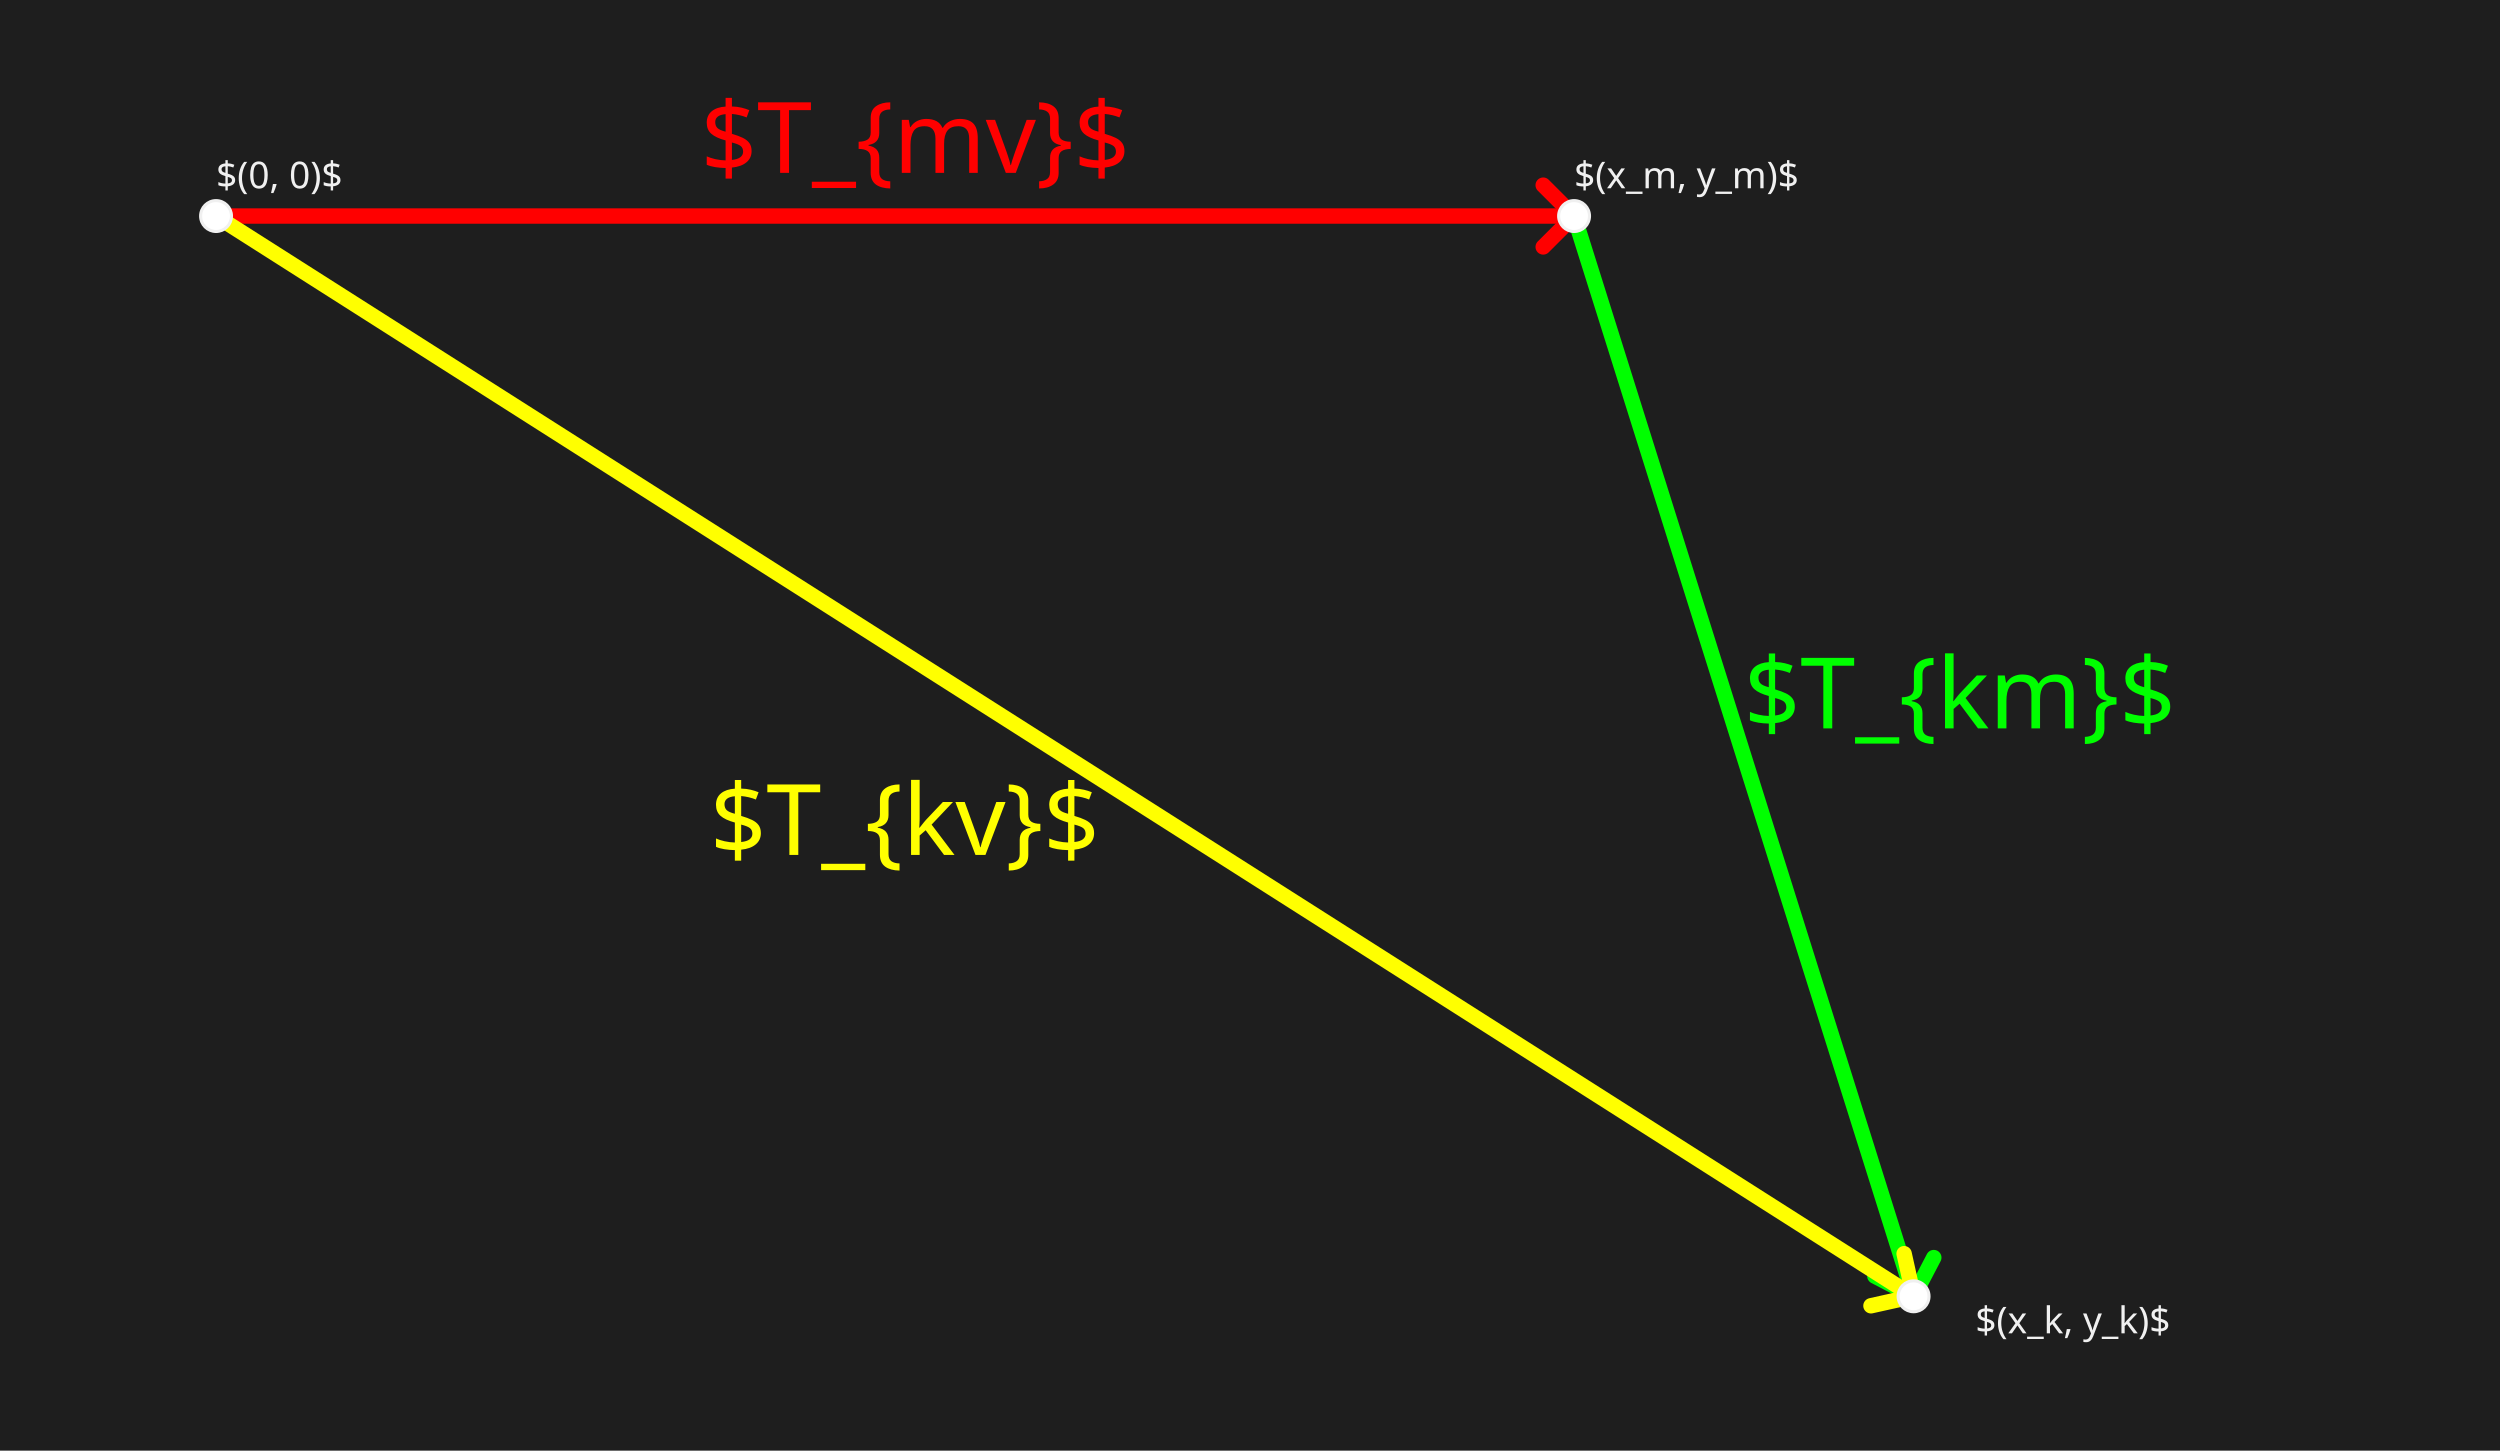
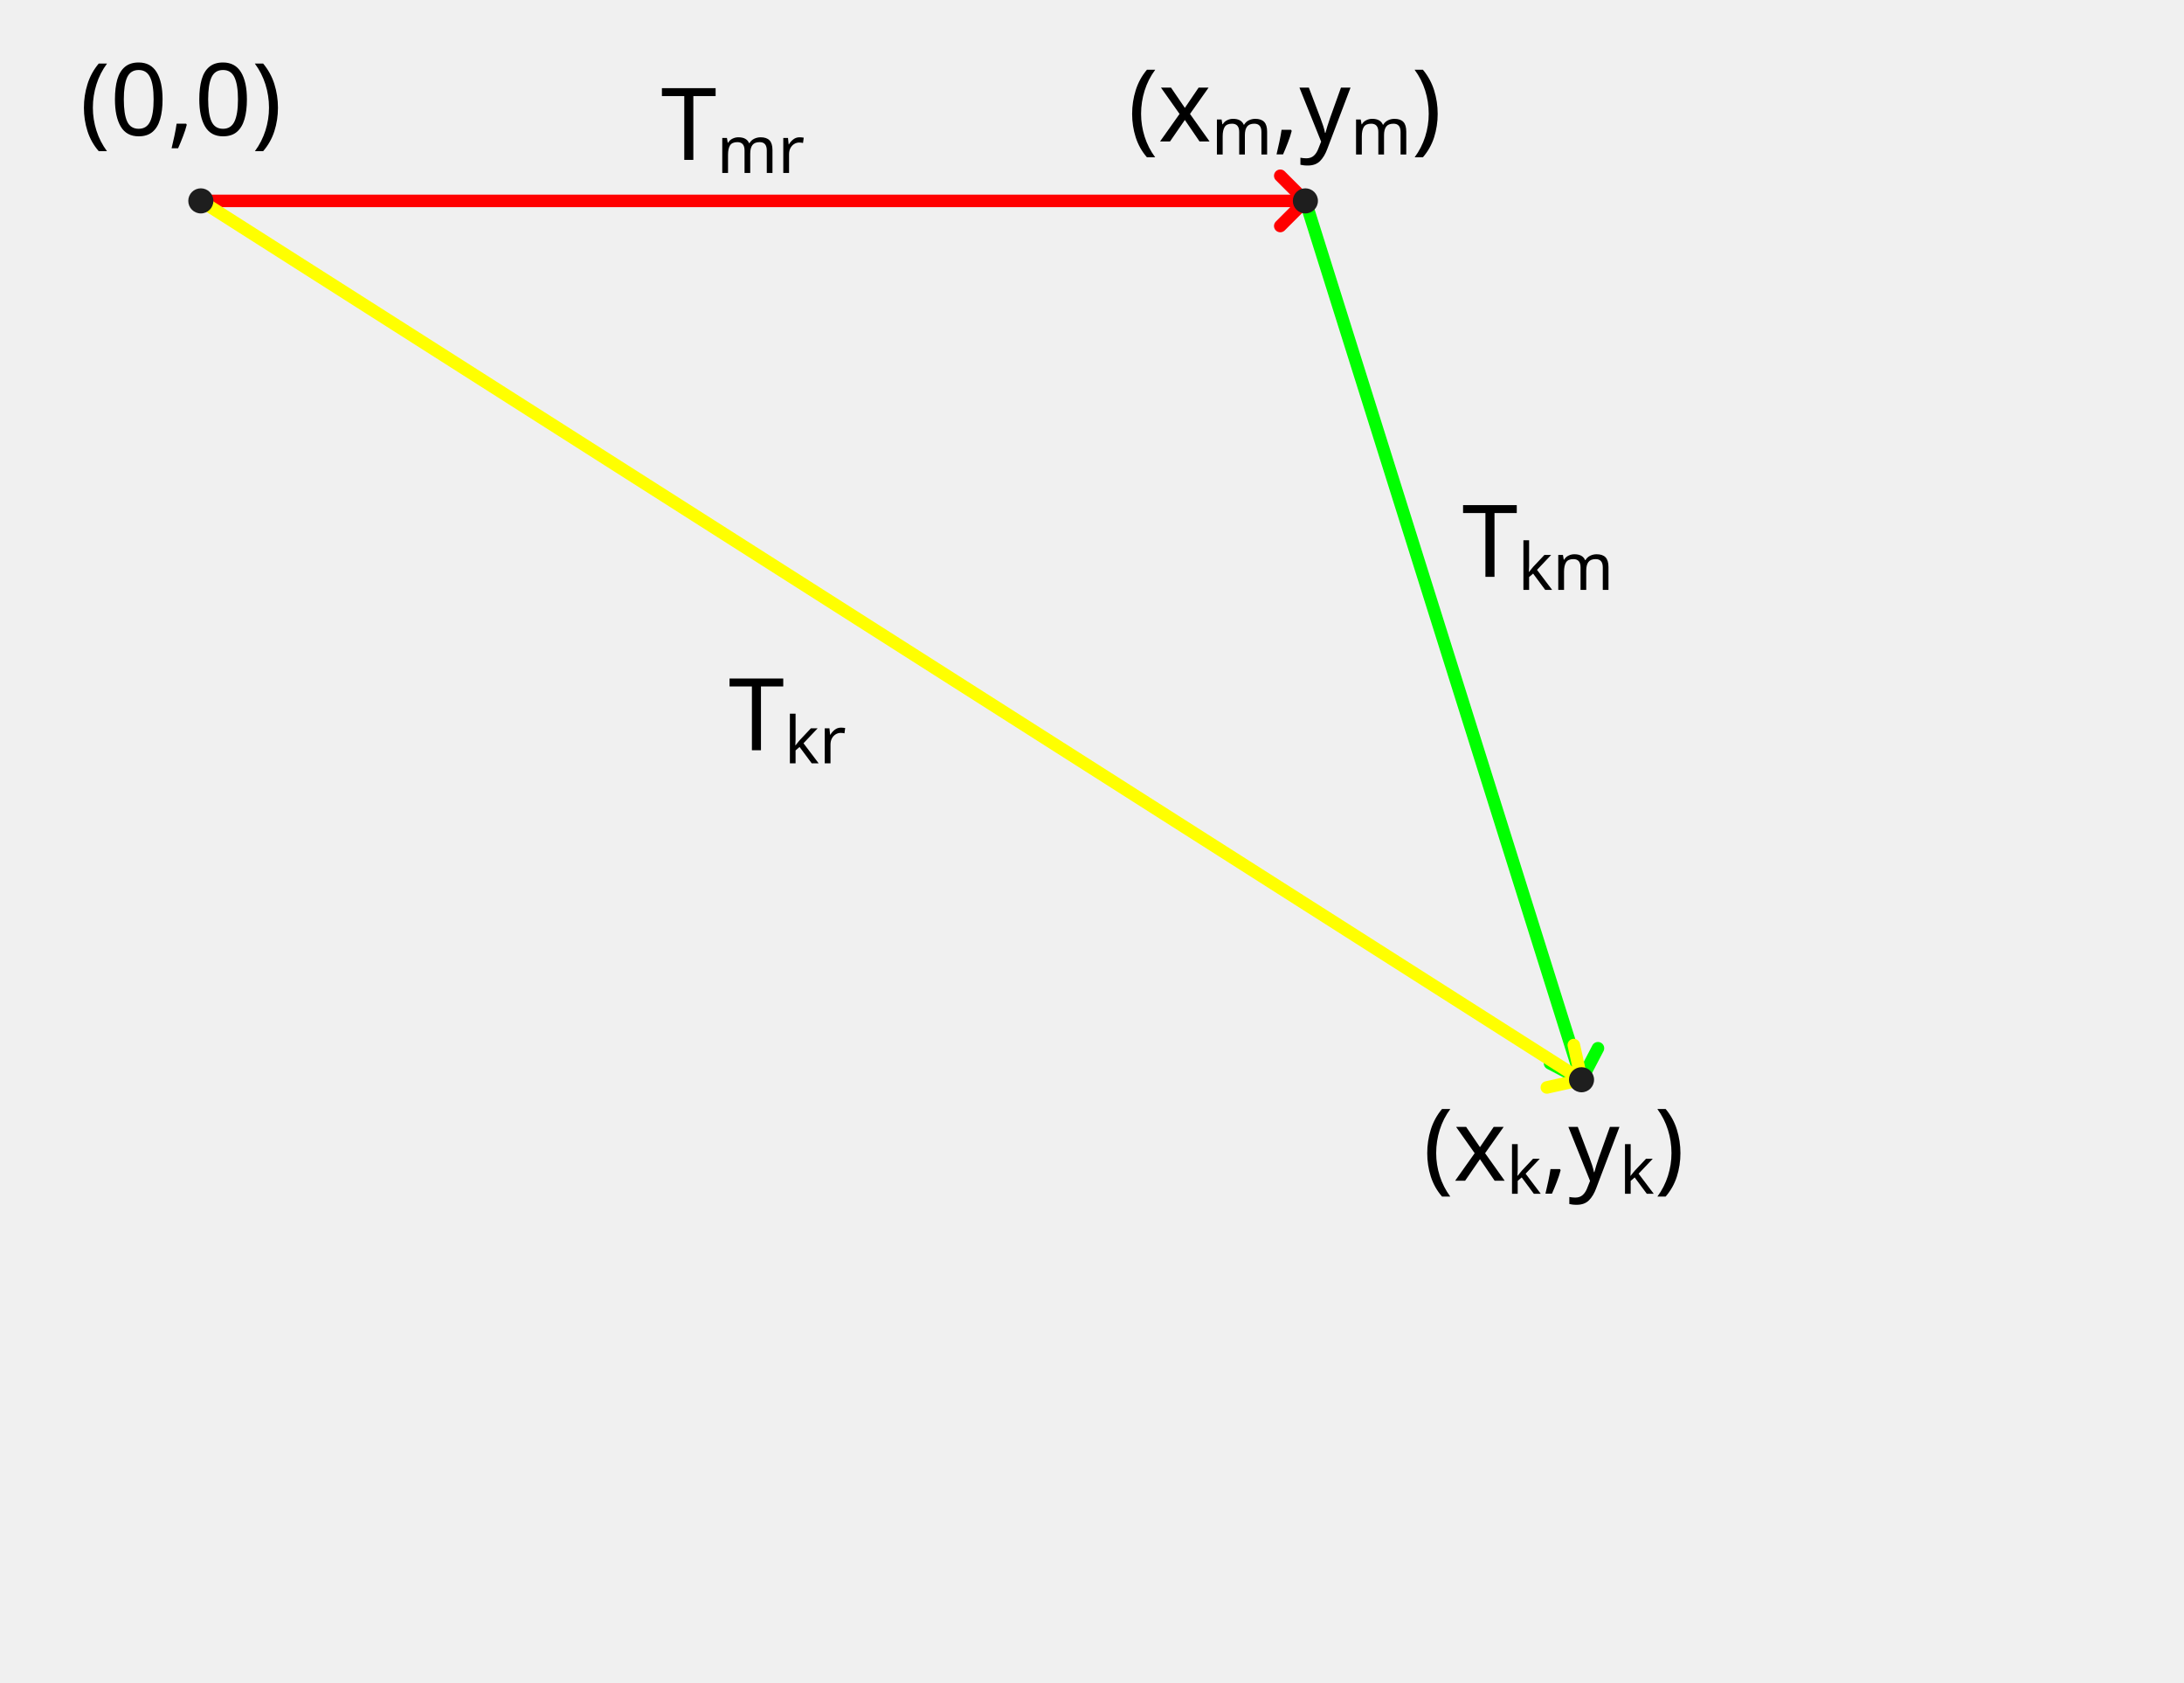
- <svg xmlns="http://www.w3.org/2000/svg" style="fill-opacity:1; color-rendering:auto; color-interpolation:auto; text-rendering:auto; stroke:black; stroke-linecap:square; stroke-miterlimit:10; shape-rendering:auto; stroke-opacity:1; fill:black; stroke-dasharray:none; font-weight:normal; stroke-width:1; font-family:'Dialog'; font-style:normal; stroke-linejoin:miter; font-size:12px; stroke-dashoffset:0; image-rendering:auto;" width="810" height="470">
+ <svg xmlns="http://www.w3.org/2000/svg" style="fill-opacity:1; color-rendering:auto; color-interpolation:auto; text-rendering:auto; stroke:black; stroke-linecap:square; stroke-miterlimit:10; shape-rendering:auto; stroke-opacity:1; fill:black; stroke-dasharray:none; font-weight:normal; stroke-width:1; font-family:'Dialog'; font-style:normal; stroke-linejoin:miter; font-size:12px; stroke-dashoffset:0; image-rendering:auto;" width="870" height="670" version="1.1" id="svg356">
  <defs id="genericDefs" />
-   <g>
-     <g style="fill:rgb(30,30,30); stroke:rgb(30,30,30);">
-       <rect x="0" width="810" height="470" y="0" style="stroke:none;" />
+   <g id="g354">
+     <g style="fill:rgb(240,240,240); stroke:rgb(240,240,240);" id="g320">
+       <rect x="0" width="870" height="670" y="0" style="stroke:none;" id="rect318" />
    </g>
-     <g style="fill:red; stroke-width:5; stroke-linecap:round; stroke:red;" transform="translate(20,20)">
-       <line y2="50" style="fill:none;" x1="50" x2="490" y1="50" />
-       <line transform="translate(490,50)" x1="-10" x2="0" y1="-10" style="fill:none;" y2="0" />
-       <line transform="translate(490,50)" x1="-10" x2="0" y1="10" style="fill:none;" y2="0" />
+     <g style="fill:red; stroke-width:5; stroke-linecap:round; stroke:red;" transform="translate(30,30)" id="g328">
+       <line y2="50" style="fill:none;" x1="50" x2="490" y1="50" id="line322" />
+       <line transform="translate(490,50)" x1="-10" x2="0" y1="-10" style="fill:none;" y2="0" id="line324" />
+       <line transform="translate(490,50)" x1="-10" x2="0" y1="10" style="fill:none;" y2="0" id="line326" />
    </g>
-     <g style="fill:lime; stroke-width:5; stroke-linecap:round; stroke:lime;" transform="matrix(1,0,0,1,20,20)">
-       <line y2="400" style="fill:none;" x1="490" x2="600" y1="50" />
-       <line transform="translate(600,400) rotate(72.5528)" x1="-10" x2="0" y1="-10" style="fill:none;" y2="0" />
-       <line transform="translate(600,400) rotate(72.5528)" x1="-10" x2="0" y1="10" style="fill:none;" y2="0" />
+     <g style="fill:lime; stroke-width:5; stroke-linecap:round; stroke:lime;" transform="matrix(1,0,0,1,30,30)" id="g336">
+       <line y2="400" style="fill:none;" x1="490" x2="600" y1="50" id="line330" />
+       <line transform="translate(600,400) rotate(72.5528)" x1="-10" x2="0" y1="-10" style="fill:none;" y2="0" id="line332" />
+       <line transform="translate(600,400) rotate(72.5528)" x1="-10" x2="0" y1="10" style="fill:none;" y2="0" id="line334" />
    </g>
-     <g style="fill:yellow; stroke-width:5; stroke-linecap:round; stroke:yellow;" transform="matrix(1,0,0,1,20,20)">
-       <line y2="400" style="fill:none;" x1="50" x2="600" y1="50" />
-       <line transform="translate(600,400) rotate(32.4712)" x1="-10" x2="0" y1="-10" style="fill:none;" y2="0" />
-       <line transform="translate(600,400) rotate(32.4712)" x1="-10" x2="0" y1="10" style="fill:none;" y2="0" />
+     <g style="fill:yellow; stroke-width:5; stroke-linecap:round; stroke:yellow;" transform="matrix(1,0,0,1,30,30)" id="g344">
+       <line y2="400" style="fill:none;" x1="50" x2="600" y1="50" id="line338" />
+       <line transform="translate(600,400) rotate(32.4712)" x1="-10" x2="0" y1="-10" style="fill:none;" y2="0" id="line340" />
+       <line transform="translate(600,400) rotate(32.4712)" x1="-10" x2="0" y1="10" style="fill:none;" y2="0" id="line342" />
    </g>
-     <g style="fill:white; stroke-linecap:round; stroke:white;" transform="matrix(1,0,0,1,20,20)">
-       <circle r="5" style="stroke:none;" cx="50" cy="50" />
-       <circle r="5" style="fill:none; stroke:rgb(240,240,240);" cx="50" cy="50" />
-       <circle r="5" style="stroke:none;" cx="490" cy="50" />
-       <circle r="5" style="fill:none; stroke:rgb(240,240,240);" cx="490" cy="50" />
-       <circle r="5" style="stroke:none;" cx="600" cy="400" />
-       <circle r="5" style="fill:none; stroke:rgb(240,240,240);" cx="600" cy="400" />
-       <text x="0" y="0" style="fill:rgb(30,30,30); text-rendering:optimizeLegibility; stroke:none;" xml:space="preserve"> </text>
-       <text x="50" y="41" style="fill:rgb(240,240,240); text-rendering:optimizeLegibility; stroke:none;" xml:space="preserve">$(0, 0)$</text>
-       <text x="490" y="41" style="fill:rgb(240,240,240); text-rendering:optimizeLegibility; stroke:none;" xml:space="preserve">$(x_m, y_m)$</text>
-       <text x="620" y="412" style="fill:rgb(240,240,240); text-rendering:optimizeLegibility; stroke:none;" xml:space="preserve">$(x_k, y_k)$</text>
-     </g>
-     <g transform="matrix(1,0,0,1,20,20)" style="font-size:32px; stroke-linecap:round; fill:rgb(30,30,30); text-rendering:optimizeLegibility; font-family:'Processing Sans Pro'; stroke:rgb(30,30,30);">
-       <text x="0" xml:space="preserve" y="32" style="stroke:none;"> </text>
-       <text x="207" xml:space="preserve" y="36" style="fill:red; stroke:none;">$T_{mv}$</text>
-       <text x="545" xml:space="preserve" y="216" style="fill:lime; stroke:none;">$T_{km}$</text>
-       <text x="210" xml:space="preserve" y="257" style="fill:yellow; stroke:none;">$T_{kv}$</text>
+     <g style="fill:rgb(30,30,30); stroke-linecap:round; stroke:rgb(30,30,30);" transform="matrix(1,0,0,1,30,30)" id="g352">
+       <circle r="5" style="stroke:none;" cx="50" cy="50" id="circle346" />
+       <circle r="5" style="stroke:none;" cx="490" cy="50" id="circle348" />
+       <circle r="5" style="stroke:none;" cx="600" cy="400" id="circle350" />
    </g>
  </g>
+   <text xml:space="preserve" style="font-style:normal;font-weight:normal;font-size:40px;line-height:1.25;font-family:sans-serif;fill:#000000;fill-opacity:1;stroke:none" x="31.837" y="53.879" id="text2114">
+     <tspan id="tspan2112" x="31.837" y="53.879">(0,0)</tspan>
+   </text>
+   <text xml:space="preserve" style="font-style:normal;font-weight:normal;font-size:40px;line-height:1.25;font-family:sans-serif;fill:#000000;fill-opacity:1;stroke:none" x="449.396" y="56.328" id="text3636">
+     <tspan id="tspan3634" x="449.396" y="56.328">(x<tspan style="font-size:65%;baseline-shift:sub" id="tspan10842">m</tspan>,y<tspan style="font-size:65%;baseline-shift:sub" id="tspan11426">m</tspan>)</tspan>
+   </text>
+   <text xml:space="preserve" style="font-style:normal;font-weight:normal;font-size:40px;line-height:1.25;font-family:sans-serif;fill:#000000;fill-opacity:1;stroke:none" x="566.95" y="470.213" id="text12530">
+     <tspan id="tspan12528" x="566.95" y="470.213">(x<tspan style="font-size:65%;baseline-shift:sub" id="tspan12796">k</tspan>,y<tspan style="font-size:65%;baseline-shift:sub" id="tspan13458">k</tspan>)</tspan>
+   </text>
+   <text xml:space="preserve" style="font-style:normal;font-weight:normal;font-size:40px;line-height:1.25;font-family:sans-serif;fill:#000000;fill-opacity:1;stroke:none" x="263.27" y="63.675" id="text14202">
+     <tspan id="tspan14200" x="263.27" y="63.675">T<tspan style="font-size:65%;baseline-shift:sub" id="tspan15170">mr</tspan>
+     </tspan>
+   </text>
+   <text xml:space="preserve" style="font-style:normal;font-weight:normal;font-size:40px;line-height:1.25;font-family:sans-serif;color-interpolation:auto;fill:#000000;fill-opacity:1;stroke:none;stroke-width:1;stroke-linecap:square;stroke-linejoin:miter;stroke-miterlimit:10;stroke-dasharray:none;stroke-dashoffset:0;stroke-opacity:1;color-rendering:auto;image-rendering:auto;shape-rendering:auto;text-rendering:auto" x="582.411" y="229.729" id="text14202-5">
+     <tspan id="tspan14200-0" x="582.411" y="229.729">T<tspan style="font-size:65%;baseline-shift:sub" id="tspan16278">km</tspan>
+     </tspan>
+   </text>
+   <text xml:space="preserve" style="font-style:normal;font-weight:normal;font-size:40px;line-height:1.25;font-family:sans-serif;fill:#000000;fill-opacity:1;stroke:none" x="290.21" y="298.781" id="text16942">
+     <tspan id="tspan16940" x="290.21" y="298.781">T<tspan style="font-size:65%;baseline-shift:sub" id="tspan17274">kr</tspan>
+     </tspan>
+   </text>
</svg>
